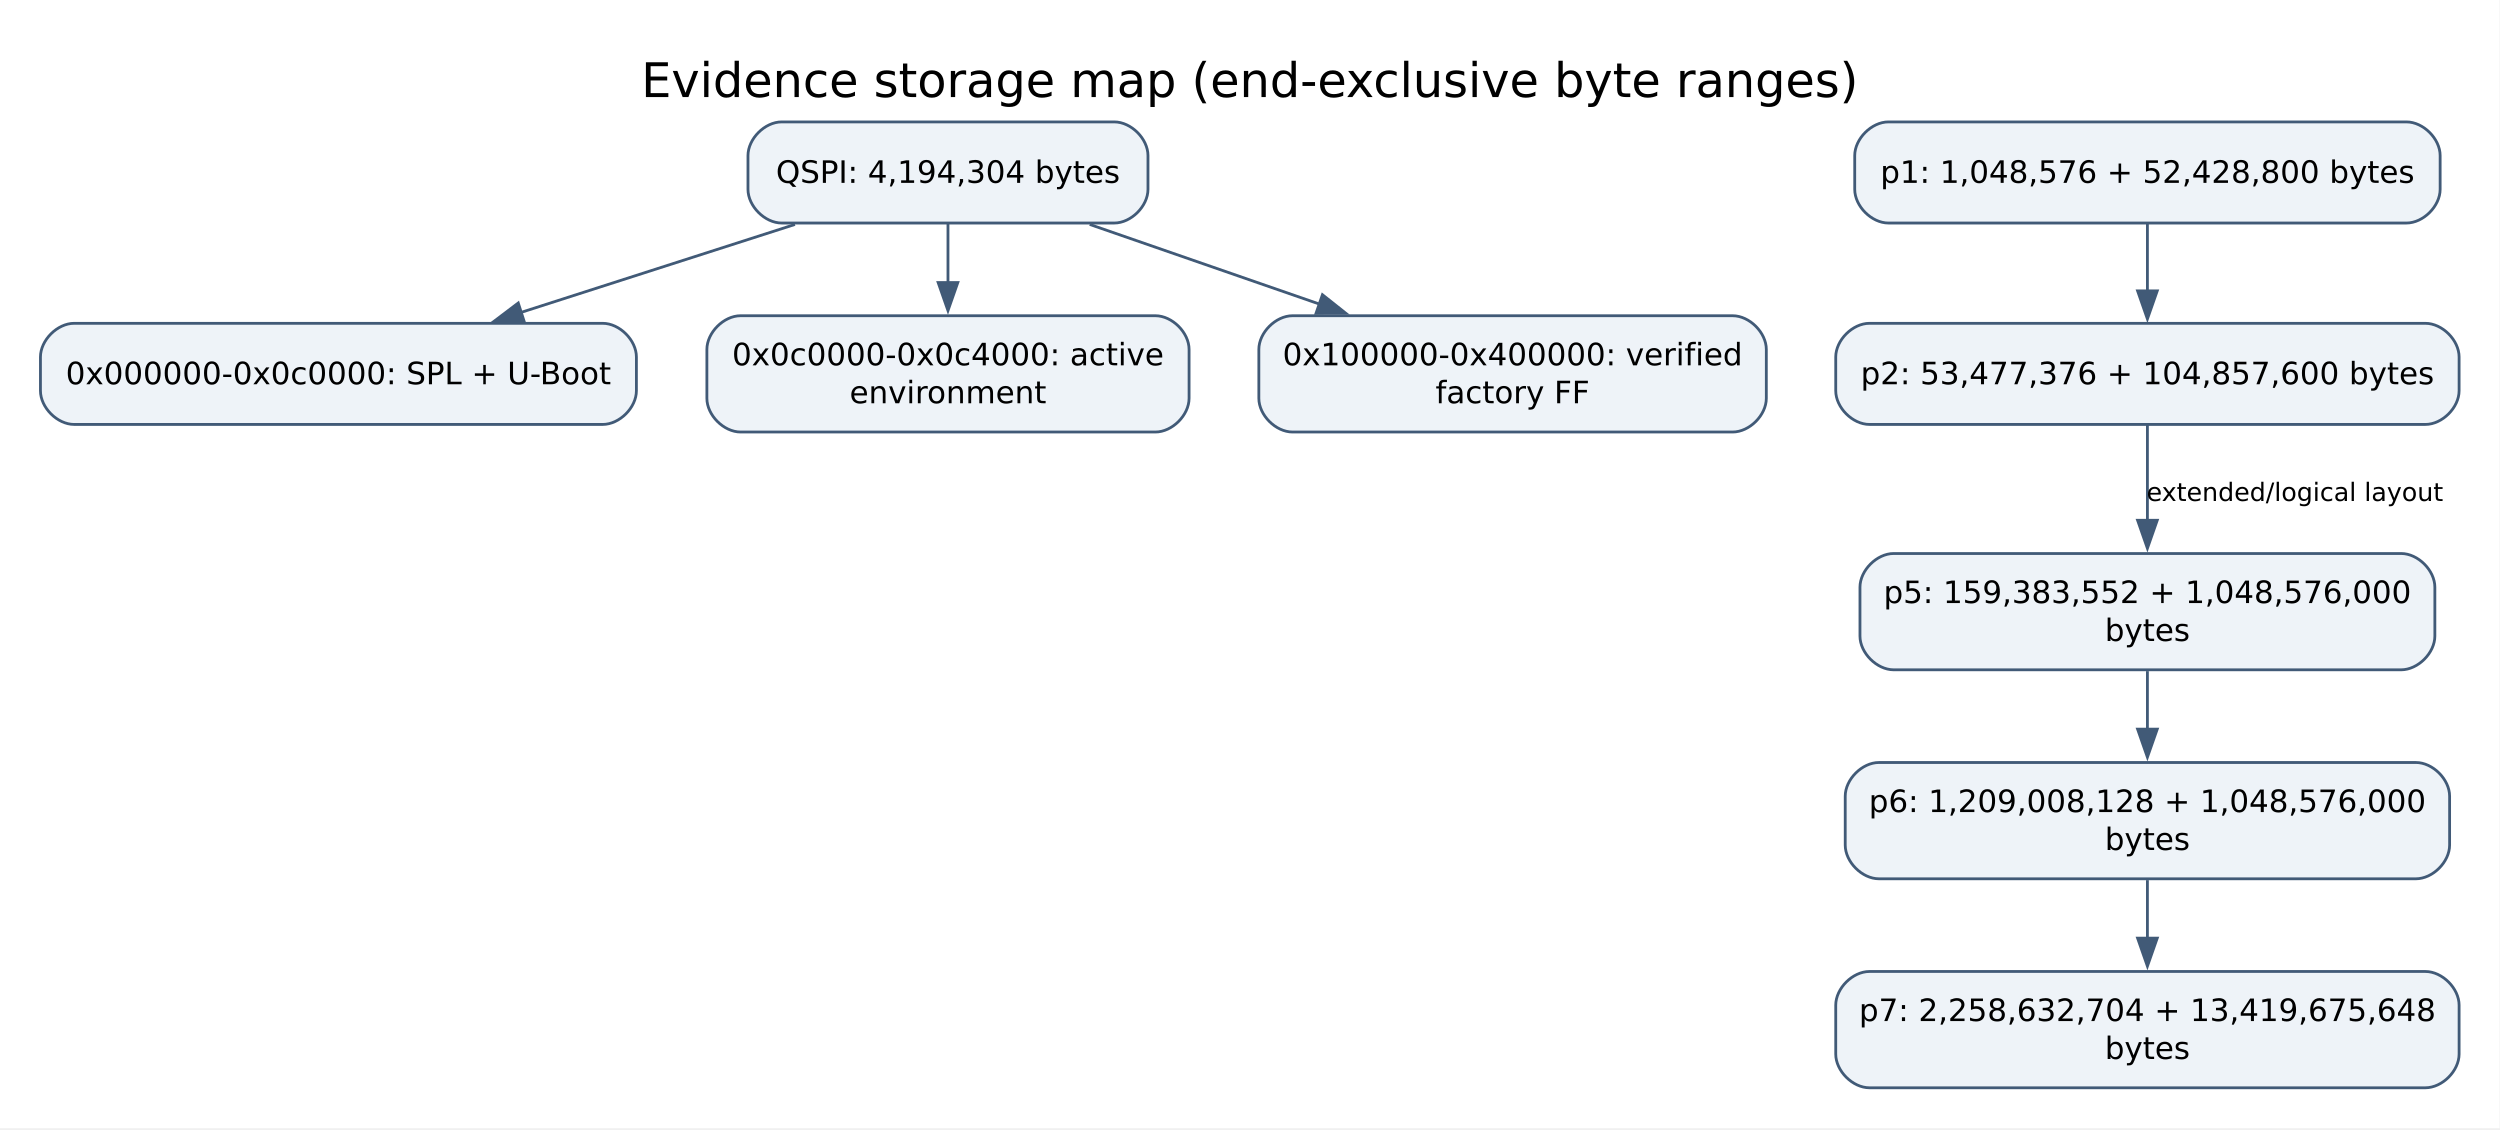
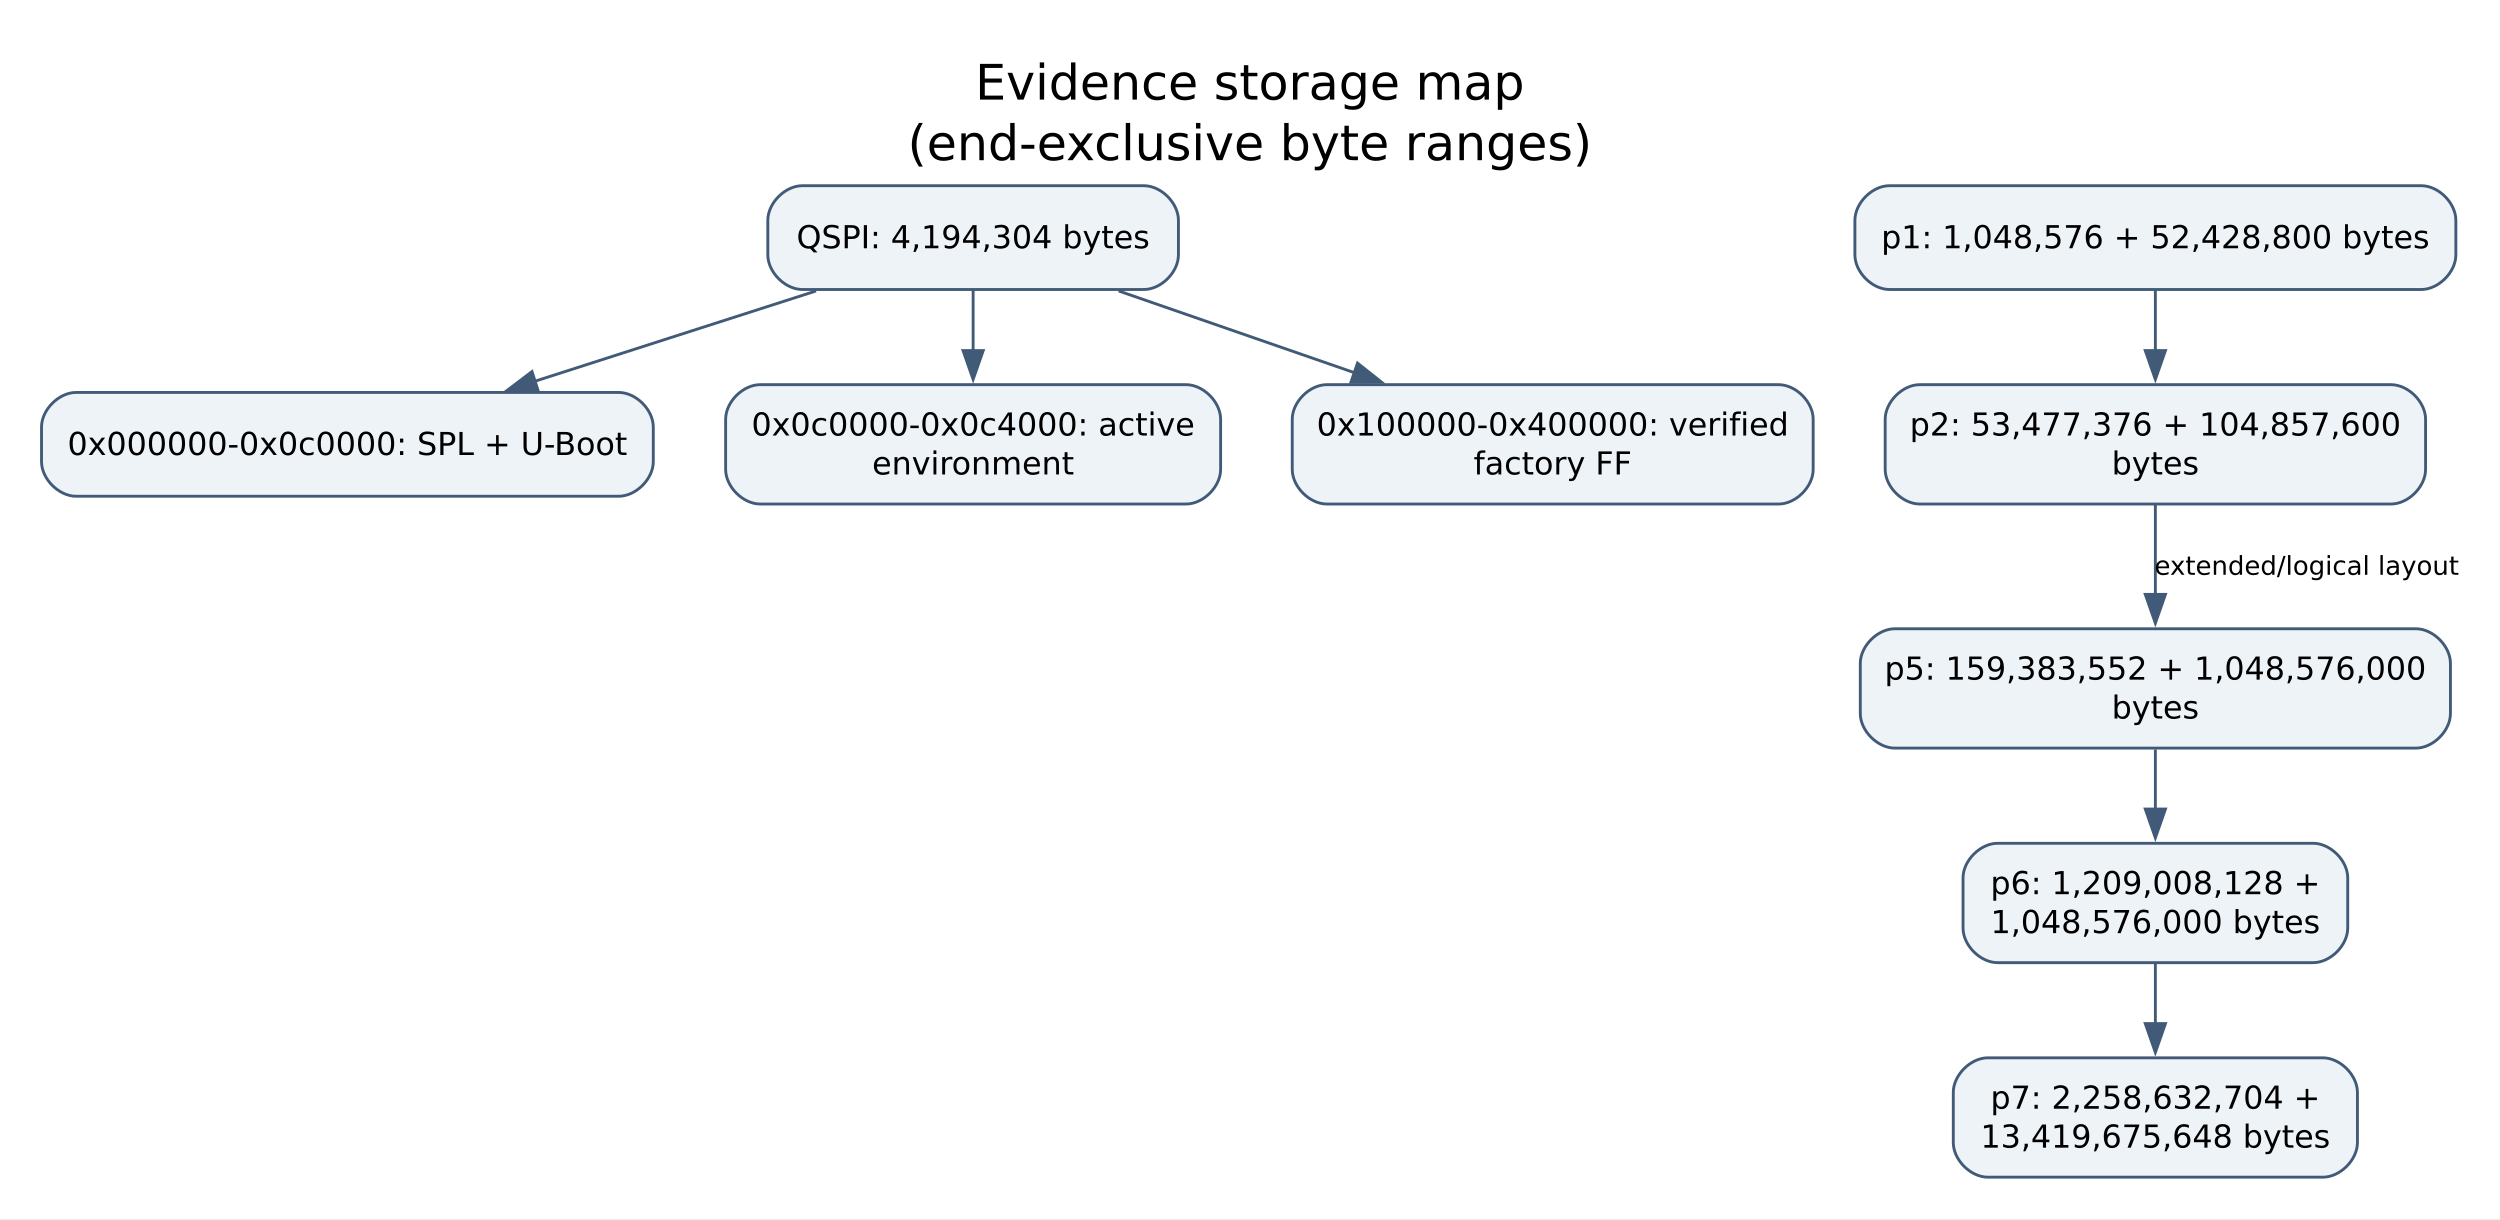
- <svg xmlns="http://www.w3.org/2000/svg" role="img" aria-labelledby="figure-title figure-desc" width="890pt" height="402pt" viewBox="0.00 0.00 890.00 402.00">
-   <g id="graph0" class="graph" transform="scale(1 1) rotate(0) translate(14.4 387.25)">
-     <polygon fill="white" stroke="none" points="-14.4,14.4 -14.4,-387.25 875.44,-387.25 875.44,14.4 -14.4,14.4" />
-     <text xml:space="preserve" text-anchor="middle" x="430.52" y="-352.7" font-family="DejaVu Sans" font-size="17.00">Evidence storage map (end-exclusive byte ranges)</text>
+ <svg xmlns="http://www.w3.org/2000/svg" width="867pt" height="423pt" viewBox="0.00 0.00 867.00 423.00" role="img" aria-labelledby="figure-title figure-description">
+   <g id="graph0" class="graph" transform="scale(1 1) rotate(0) translate(14.4 408.25)">
+     <polygon fill="white" stroke="none" points="-14.4,14.4 -14.4,-408.25 852.48,-408.25 852.48,14.4 -14.4,14.4" />
+     <text xml:space="preserve" text-anchor="middle" x="419.04" y="-373.7" font-family="DejaVu Sans" font-size="17.00">Evidence storage map</text>
+     <text xml:space="preserve" text-anchor="middle" x="419.04" y="-352.7" font-family="DejaVu Sans" font-size="17.00">(end-exclusive byte ranges)</text>
    <g id="node1" class="node">
      <path fill="#eef3f8" stroke="#415a77" d="M382.28,-343.85C382.28,-343.85 263.88,-343.85 263.88,-343.85 257.88,-343.85 251.88,-337.85 251.88,-331.85 251.88,-331.85 251.88,-319.85 251.88,-319.85 251.88,-313.85 257.88,-307.85 263.88,-307.85 263.88,-307.85 382.28,-307.85 382.28,-307.85 388.28,-307.85 394.28,-313.85 394.28,-319.85 394.28,-319.85 394.28,-331.85 394.28,-331.85 394.28,-337.85 388.28,-343.85 382.28,-343.85" />
      <text xml:space="preserve" text-anchor="middle" x="323.08" y="-322.15" font-family="DejaVu Sans" font-size="11.00">QSPI: 4,194,304 bytes</text>
    </g>
    <g id="node2" class="node">
      <path fill="#eef3f8" stroke="#415a77" d="M200.16,-272.15C200.16,-272.15 12,-272.15 12,-272.15 6,-272.15 0,-266.15 0,-260.15 0,-260.15 0,-248.15 0,-248.15 0,-242.15 6,-236.15 12,-236.15 12,-236.15 200.16,-236.15 200.16,-236.15 206.16,-236.15 212.16,-242.15 212.16,-248.15 212.16,-248.15 212.16,-260.15 212.16,-260.15 212.16,-266.15 206.16,-272.15 200.16,-272.15" />
      <text xml:space="preserve" text-anchor="middle" x="106.08" y="-250.45" font-family="DejaVu Sans" font-size="11.00">0x000000-0x0c0000: SPL + U-Boot</text>
    </g>
    <g id="edge1" class="edge">
      <path fill="none" stroke="#415a77" d="M268.6,-307.35C238.95,-297.83 202.08,-285.98 170.95,-275.99" />
      <polygon fill="#415a77" stroke="#415a77" points="172.24,-272.72 161.65,-273 170.1,-279.39 172.24,-272.72" />
    </g>
    <g id="node3" class="node">
      <path fill="#eef3f8" stroke="#415a77" d="M396.91,-274.85C396.91,-274.85 249.25,-274.85 249.25,-274.85 243.25,-274.85 237.25,-268.85 237.25,-262.85 237.25,-262.85 237.25,-245.45 237.25,-245.45 237.25,-239.45 243.25,-233.45 249.25,-233.45 249.25,-233.45 396.91,-233.45 396.91,-233.45 402.91,-233.45 408.91,-239.45 408.91,-245.45 408.91,-245.45 408.91,-262.85 408.91,-262.85 408.91,-268.85 402.91,-274.85 396.91,-274.85" />
      <text xml:space="preserve" text-anchor="middle" x="323.08" y="-257.2" font-family="DejaVu Sans" font-size="11.00">0x0c0000-0x0c4000: active</text>
      <text xml:space="preserve" text-anchor="middle" x="323.08" y="-243.7" font-family="DejaVu Sans" font-size="11.00">environment</text>
    </g>
    <g id="edge2" class="edge">
      <path fill="none" stroke="#415a77" d="M323.08,-307.62C323.08,-301.24 323.08,-293.8 323.08,-286.55" />
      <polygon fill="#415a77" stroke="#415a77" points="326.58,-286.66 323.08,-276.66 319.58,-286.66 326.58,-286.66" />
    </g>
    <g id="node4" class="node">
      <path fill="#eef3f8" stroke="#415a77" d="M602.41,-274.85C602.41,-274.85 445.75,-274.85 445.75,-274.85 439.75,-274.85 433.75,-268.85 433.75,-262.85 433.75,-262.85 433.75,-245.45 433.75,-245.45 433.75,-239.45 439.75,-233.45 445.75,-233.45 445.75,-233.45 602.41,-233.45 602.41,-233.45 608.41,-233.45 614.41,-239.45 614.41,-245.45 614.41,-245.45 614.41,-262.85 614.41,-262.85 614.41,-268.85 608.41,-274.85 602.41,-274.85" />
      <text xml:space="preserve" text-anchor="middle" x="524.08" y="-257.2" font-family="DejaVu Sans" font-size="11.00">0x100000-0x400000: verified</text>
      <text xml:space="preserve" text-anchor="middle" x="524.08" y="-243.7" font-family="DejaVu Sans" font-size="11.00">factory FF</text>
    </g>
    <g id="edge3" class="edge">
      <path fill="none" stroke="#415a77" d="M373.54,-307.35C398.28,-298.77 428.44,-288.32 455.25,-279.02" />
      <polygon fill="#415a77" stroke="#415a77" points="456.39,-282.33 464.69,-275.74 454.1,-275.71 456.39,-282.33" />
    </g>
    <g id="node5" class="node">
-       <path fill="#eef3f8" stroke="#415a77" d="M842.29,-343.85C842.29,-343.85 657.88,-343.85 657.88,-343.85 651.88,-343.85 645.88,-337.85 645.88,-331.85 645.88,-331.85 645.88,-319.85 645.88,-319.85 645.88,-313.85 651.88,-307.85 657.88,-307.85 657.88,-307.85 842.29,-307.85 842.29,-307.85 848.29,-307.85 854.29,-313.85 854.29,-319.85 854.29,-319.85 854.29,-331.85 854.29,-331.85 854.29,-337.85 848.29,-343.85 842.29,-343.85" />
-       <text xml:space="preserve" text-anchor="middle" x="750.08" y="-322.15" font-family="DejaVu Sans" font-size="11.00">p1: 1,048,576 + 52,428,800 bytes</text>
+       <path fill="#eef3f8" stroke="#415a77" d="M825.29,-343.85C825.29,-343.85 640.88,-343.85 640.88,-343.85 634.88,-343.85 628.88,-337.85 628.88,-331.85 628.88,-331.85 628.88,-319.85 628.88,-319.85 628.88,-313.85 634.88,-307.85 640.88,-307.85 640.88,-307.85 825.29,-307.85 825.29,-307.85 831.29,-307.85 837.29,-313.85 837.29,-319.85 837.29,-319.85 837.29,-331.85 837.29,-331.85 837.29,-337.85 831.29,-343.85 825.29,-343.85" />
+       <text xml:space="preserve" text-anchor="middle" x="733.08" y="-322.15" font-family="DejaVu Sans" font-size="11.00">p1: 1,048,576 + 52,428,800 bytes</text>
    </g>
    <g id="node6" class="node">
-       <path fill="#eef3f8" stroke="#415a77" d="M849.04,-272.15C849.04,-272.15 651.12,-272.15 651.12,-272.15 645.12,-272.15 639.12,-266.15 639.12,-260.15 639.12,-260.15 639.12,-248.15 639.12,-248.15 639.12,-242.15 645.12,-236.15 651.12,-236.15 651.12,-236.15 849.04,-236.15 849.04,-236.15 855.04,-236.15 861.04,-242.15 861.04,-248.15 861.04,-248.15 861.04,-260.15 861.04,-260.15 861.04,-266.15 855.04,-272.15 849.04,-272.15" />
-       <text xml:space="preserve" text-anchor="middle" x="750.08" y="-250.45" font-family="DejaVu Sans" font-size="11.00">p2: 53,477,376 + 104,857,600 bytes</text>
+       <path fill="#eef3f8" stroke="#415a77" d="M814.79,-274.85C814.79,-274.85 651.38,-274.85 651.38,-274.85 645.38,-274.85 639.38,-268.85 639.38,-262.85 639.38,-262.85 639.38,-245.45 639.38,-245.45 639.38,-239.45 645.38,-233.45 651.38,-233.45 651.38,-233.45 814.79,-233.45 814.79,-233.45 820.79,-233.45 826.79,-239.45 826.79,-245.45 826.79,-245.45 826.79,-262.85 826.79,-262.85 826.79,-268.85 820.79,-274.85 814.79,-274.85" />
+       <text xml:space="preserve" text-anchor="middle" x="733.08" y="-257.2" font-family="DejaVu Sans" font-size="11.00">p2: 53,477,376 + 104,857,600</text>
+       <text xml:space="preserve" text-anchor="middle" x="733.08" y="-243.7" font-family="DejaVu Sans" font-size="11.00">bytes</text>
    </g>
    <g id="edge4" class="edge">
-       <path fill="none" stroke="#415a77" d="M750.08,-307.62C750.08,-300.36 750.08,-291.72 750.08,-283.56" />
-       <polygon fill="#415a77" stroke="#415a77" points="753.58,-283.69 750.08,-273.69 746.58,-283.69 753.58,-283.69" />
+       <path fill="none" stroke="#415a77" d="M733.08,-307.62C733.08,-301.24 733.08,-293.8 733.08,-286.55" />
+       <polygon fill="#415a77" stroke="#415a77" points="736.58,-286.66 733.08,-276.66 729.58,-286.66 736.58,-286.66" />
    </g>
    <g id="node7" class="node">
-       <path fill="#eef3f8" stroke="#415a77" d="M840.41,-190.2C840.41,-190.2 659.75,-190.2 659.75,-190.2 653.75,-190.2 647.75,-184.2 647.75,-178.2 647.75,-178.2 647.75,-160.8 647.75,-160.8 647.75,-154.8 653.75,-148.8 659.75,-148.8 659.75,-148.8 840.41,-148.8 840.41,-148.8 846.41,-148.8 852.41,-154.8 852.41,-160.8 852.41,-160.8 852.41,-178.2 852.41,-178.2 852.41,-184.2 846.41,-190.2 840.41,-190.2" />
-       <text xml:space="preserve" text-anchor="middle" x="750.08" y="-172.55" font-family="DejaVu Sans" font-size="11.00">p5: 159,383,552 + 1,048,576,000</text>
-       <text xml:space="preserve" text-anchor="middle" x="750.08" y="-159.05" font-family="DejaVu Sans" font-size="11.00">bytes</text>
+       <path fill="#eef3f8" stroke="#415a77" d="M823.41,-190.2C823.41,-190.2 642.75,-190.2 642.75,-190.2 636.75,-190.2 630.75,-184.2 630.75,-178.2 630.75,-178.2 630.75,-160.8 630.75,-160.8 630.75,-154.8 636.75,-148.8 642.75,-148.8 642.75,-148.8 823.41,-148.8 823.41,-148.8 829.41,-148.8 835.41,-154.8 835.41,-160.8 835.41,-160.8 835.41,-178.2 835.41,-178.2 835.41,-184.2 829.41,-190.2 823.41,-190.2" />
+       <text xml:space="preserve" text-anchor="middle" x="733.08" y="-172.55" font-family="DejaVu Sans" font-size="11.00">p5: 159,383,552 + 1,048,576,000</text>
+       <text xml:space="preserve" text-anchor="middle" x="733.08" y="-159.05" font-family="DejaVu Sans" font-size="11.00">bytes</text>
    </g>
    <g id="edge5" class="edge">
-       <path fill="none" stroke="#415a77" d="M750.08,-236.02C750.08,-226.2 750.08,-213.55 750.08,-202" />
-       <polygon fill="#415a77" stroke="#415a77" points="753.58,-202.03 750.08,-192.03 746.58,-202.03 753.58,-202.03" />
-       <text xml:space="preserve" text-anchor="middle" x="802.58" y="-208.9" font-family="DejaVu Sans" font-size="9.00">extended/logical layout</text>
+       <path fill="none" stroke="#415a77" d="M733.08,-233.14C733.08,-223.77 733.08,-212.38 733.08,-201.9" />
+       <polygon fill="#415a77" stroke="#415a77" points="736.58,-202.12 733.08,-192.12 729.58,-202.12 736.58,-202.12" />
+       <text xml:space="preserve" text-anchor="middle" x="785.58" y="-208.9" font-family="DejaVu Sans" font-size="9.00">extended/logical layout</text>
    </g>
    <g id="node8" class="node">
-       <path fill="#eef3f8" stroke="#415a77" d="M845.66,-115.8C845.66,-115.8 654.5,-115.8 654.5,-115.8 648.5,-115.8 642.5,-109.8 642.5,-103.8 642.5,-103.8 642.5,-86.4 642.5,-86.4 642.5,-80.4 648.5,-74.4 654.5,-74.4 654.5,-74.4 845.66,-74.4 845.66,-74.4 851.66,-74.4 857.66,-80.4 857.66,-86.4 857.66,-86.4 857.66,-103.8 857.66,-103.8 857.66,-109.8 851.66,-115.8 845.66,-115.8" />
-       <text xml:space="preserve" text-anchor="middle" x="750.08" y="-98.15" font-family="DejaVu Sans" font-size="11.00">p6: 1,209,008,128 + 1,048,576,000</text>
-       <text xml:space="preserve" text-anchor="middle" x="750.08" y="-84.65" font-family="DejaVu Sans" font-size="11.00">bytes</text>
+       <path fill="#eef3f8" stroke="#415a77" d="M787.79,-115.8C787.79,-115.8 678.38,-115.8 678.38,-115.8 672.38,-115.8 666.38,-109.8 666.38,-103.8 666.38,-103.8 666.38,-86.4 666.38,-86.4 666.38,-80.4 672.38,-74.4 678.38,-74.4 678.38,-74.4 787.79,-74.4 787.79,-74.4 793.79,-74.4 799.79,-80.4 799.79,-86.4 799.79,-86.4 799.79,-103.8 799.79,-103.8 799.79,-109.8 793.79,-115.8 787.79,-115.8" />
+       <text xml:space="preserve" text-anchor="middle" x="733.08" y="-98.15" font-family="DejaVu Sans" font-size="11.00">p6: 1,209,008,128 +</text>
+       <text xml:space="preserve" text-anchor="middle" x="733.08" y="-84.65" font-family="DejaVu Sans" font-size="11.00">1,048,576,000 bytes</text>
    </g>
    <g id="edge6" class="edge">
-       <path fill="none" stroke="#415a77" d="M750.08,-148.33C750.08,-141.9 750.08,-134.62 750.08,-127.58" />
-       <polygon fill="#415a77" stroke="#415a77" points="753.58,-127.67 750.08,-117.67 746.58,-127.67 753.58,-127.67" />
+       <path fill="none" stroke="#415a77" d="M733.08,-148.33C733.08,-141.9 733.08,-134.62 733.08,-127.58" />
+       <polygon fill="#415a77" stroke="#415a77" points="736.58,-127.67 733.08,-117.67 729.58,-127.67 736.58,-127.67" />
    </g>
    <g id="node9" class="node">
-       <path fill="#eef3f8" stroke="#415a77" d="M849.04,-41.4C849.04,-41.4 651.12,-41.4 651.12,-41.4 645.12,-41.4 639.12,-35.4 639.12,-29.4 639.12,-29.4 639.12,-12 639.12,-12 639.12,-6 645.12,0 651.12,0 651.12,0 849.04,0 849.04,0 855.04,0 861.04,-6 861.04,-12 861.04,-12 861.04,-29.4 861.04,-29.4 861.04,-35.4 855.04,-41.4 849.04,-41.4" />
-       <text xml:space="preserve" text-anchor="middle" x="750.08" y="-23.75" font-family="DejaVu Sans" font-size="11.00">p7: 2,258,632,704 + 13,419,675,648</text>
-       <text xml:space="preserve" text-anchor="middle" x="750.08" y="-10.25" font-family="DejaVu Sans" font-size="11.00">bytes</text>
+       <path fill="#eef3f8" stroke="#415a77" d="M791.16,-41.4C791.16,-41.4 675,-41.4 675,-41.4 669,-41.4 663,-35.4 663,-29.4 663,-29.4 663,-12 663,-12 663,-6 669,0 675,0 675,0 791.16,0 791.16,0 797.16,0 803.16,-6 803.16,-12 803.16,-12 803.16,-29.4 803.16,-29.4 803.16,-35.4 797.16,-41.4 791.16,-41.4" />
+       <text xml:space="preserve" text-anchor="middle" x="733.08" y="-23.75" font-family="DejaVu Sans" font-size="11.00">p7: 2,258,632,704 +</text>
+       <text xml:space="preserve" text-anchor="middle" x="733.08" y="-10.25" font-family="DejaVu Sans" font-size="11.00">13,419,675,648 bytes</text>
    </g>
    <g id="edge7" class="edge">
-       <path fill="none" stroke="#415a77" d="M750.08,-73.93C750.08,-67.5 750.08,-60.22 750.08,-53.18" />
-       <polygon fill="#415a77" stroke="#415a77" points="753.58,-53.27 750.08,-43.27 746.58,-53.27 753.58,-53.27" />
+       <path fill="none" stroke="#415a77" d="M733.08,-73.93C733.08,-67.5 733.08,-60.22 733.08,-53.18" />
+       <polygon fill="#415a77" stroke="#415a77" points="736.58,-53.27 733.08,-43.27 729.58,-53.27 736.58,-53.27" />
    </g>
  </g>
</svg>
